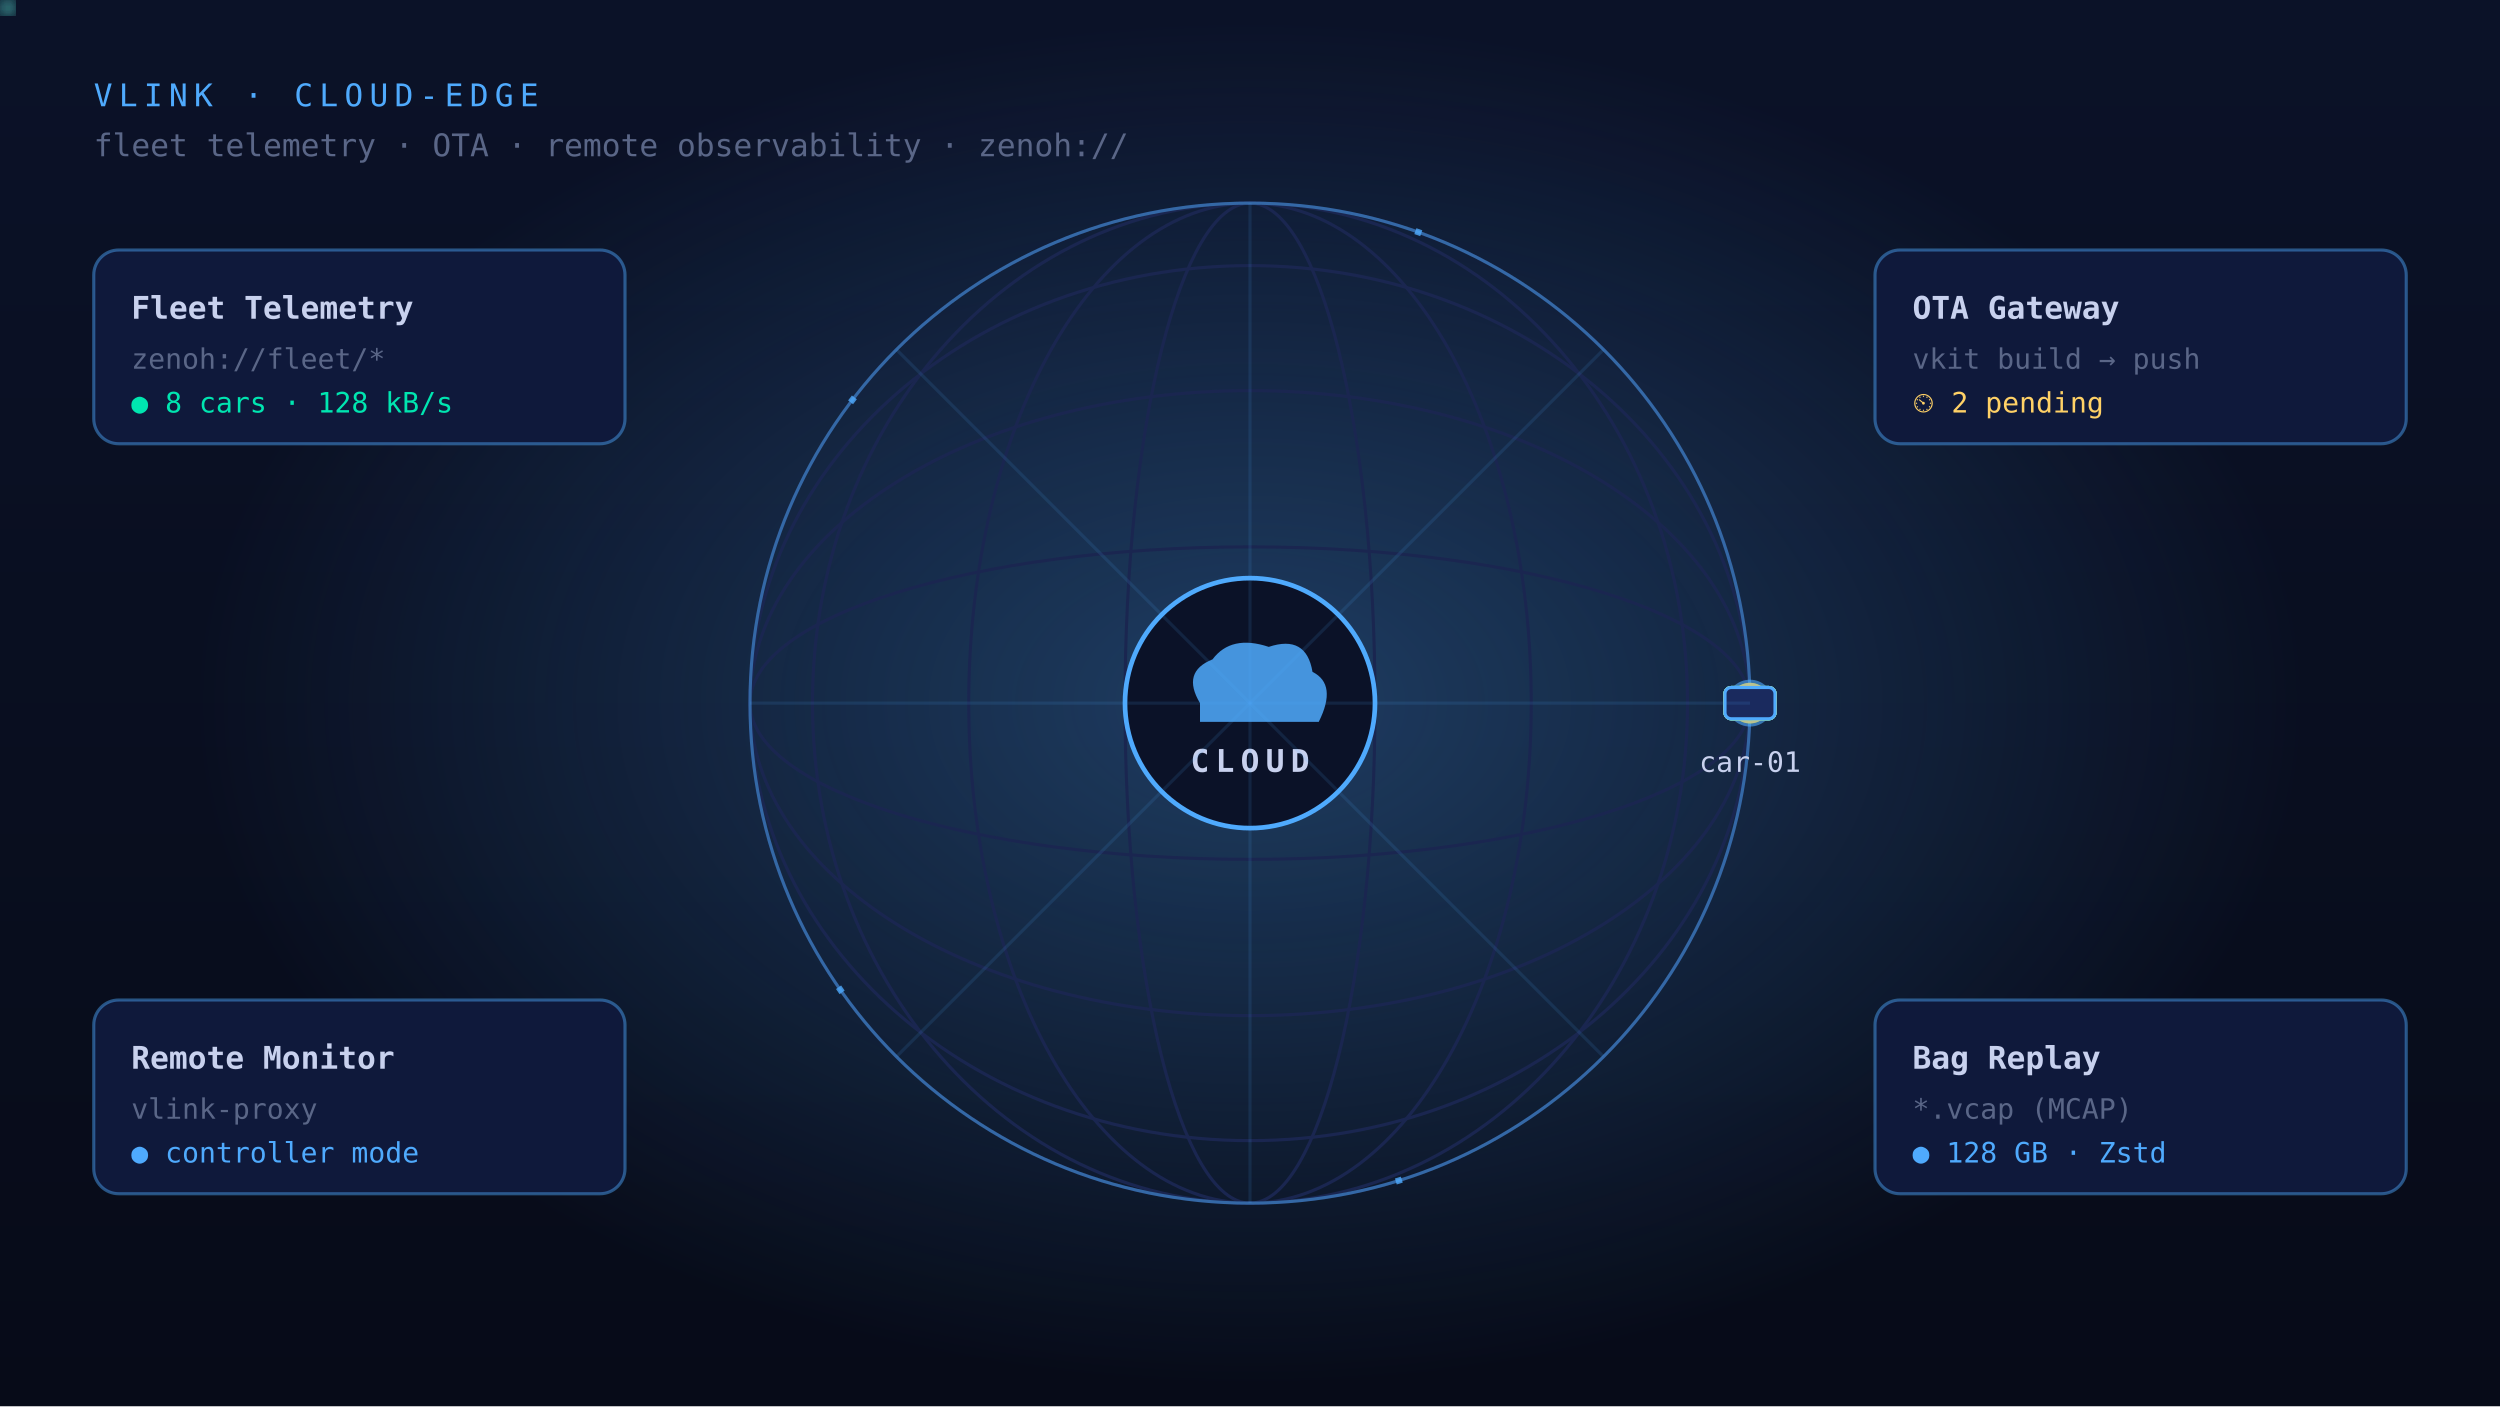
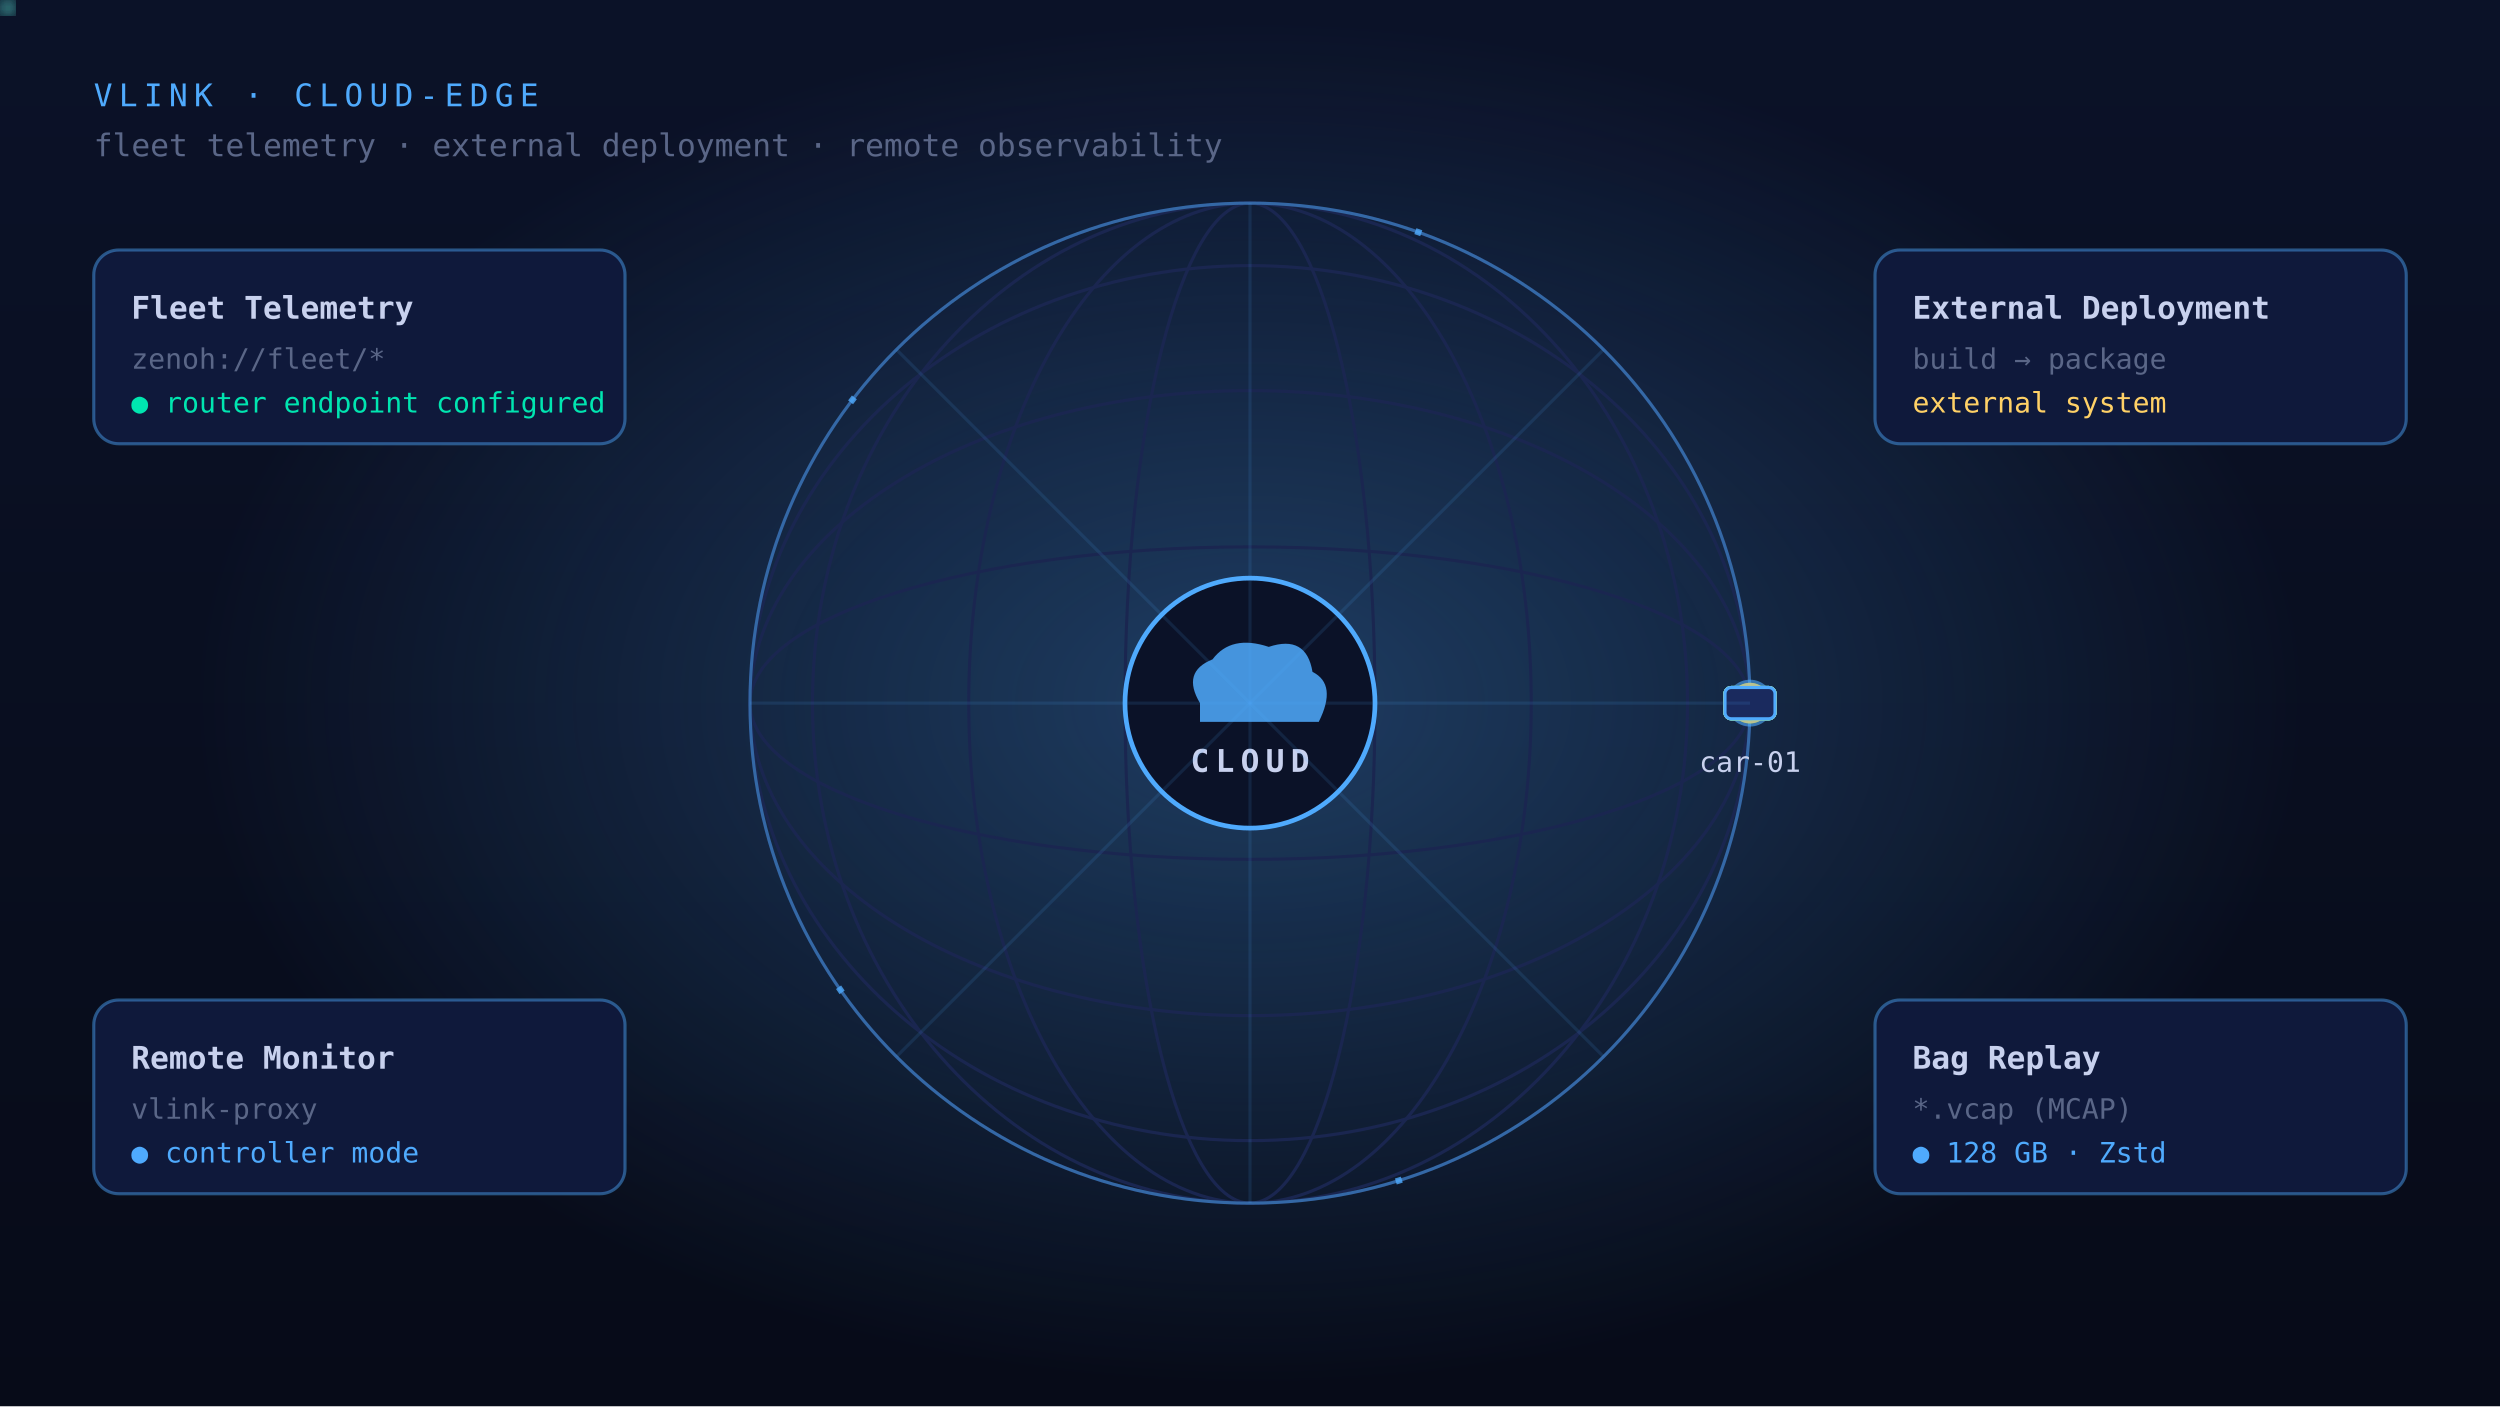
<svg xmlns="http://www.w3.org/2000/svg" viewBox="0 0 800 450" role="img" aria-label="VLink fleet cloud-edge telemetry">
  <defs>
    <linearGradient id="c-bg" x1="0" x2="0" y1="0" y2="1">
      <stop offset="0" stop-color="#0B1228" />
      <stop offset="1" stop-color="#070B18" />
    </linearGradient>
    <radialGradient id="c-halo" cx="0.5" cy="0.5" r="0.5">
      <stop offset="0" stop-color="#4faafd" stop-opacity="0.3" />
      <stop offset="1" stop-color="#4faafd" stop-opacity="0" />
    </radialGradient>
    <filter id="c-glow">
      <feGaussianBlur stdDeviation="3" />
    </filter>
  </defs>
  <rect width="800" height="450" fill="url(#c-bg)" />
  <ellipse cx="400" cy="225" rx="340" ry="220" fill="url(#c-halo)" />
  <g transform="translate(400 225)" fill="none" stroke="#1a2650" stroke-width="1">
    <circle r="160" />
    <ellipse rx="160" ry="50" />
    <ellipse rx="160" ry="100" />
    <ellipse rx="160" ry="140" />
    <ellipse rx="140" ry="160" stroke="#1a2650" />
    <ellipse rx="90" ry="160" />
    <ellipse rx="40" ry="160" />
    <circle r="160" stroke="#4faafd" stroke-opacity="0.5" />
    <circle r="160" stroke="#4faafd" stroke-dasharray="2 200" stroke-width="2" opacity="0.8">
      <animateTransform attributeName="transform" type="rotate" from="0" to="360" dur="22s" repeatCount="indefinite" />
    </circle>
  </g>
  <g transform="translate(400 225)">
    <circle r="40" fill="#0b1228" stroke="#4faafd" stroke-width="1.5" />
    <circle r="40" fill="none" stroke="#4faafd" stroke-opacity="0.6">
      <animate attributeName="r" values="40;56;40" dur="3.2s" repeatCount="indefinite" />
      <animate attributeName="stroke-opacity" values="0.6;0;0.6" dur="3.2s" repeatCount="indefinite" />
    </circle>
    <path d="M -16 0 Q -22 -10 -12 -14 Q -6 -22 6 -18 Q 18 -22 20 -10 Q 28 -6 22 6 L -16 6 Z" fill="#4faafd" opacity="0.85" />
    <text y="22" text-anchor="middle" fill="#C8D1EE" font-family="JetBrains Mono, monospace" font-size="10" font-weight="700" letter-spacing="2">CLOUD</text>
  </g>
  <g>
    <g transform="translate(400 225)">
      <g>
        <animateTransform attributeName="transform" type="rotate" from="0" to="360" dur="36s" repeatCount="indefinite" />
        <g transform="translate(160 0)">
          <rect x="-8" y="-5" width="16" height="10" rx="2" fill="#1a2a5e" stroke="#4faafd" />
          <circle r="7" fill="none" stroke="#4faafd" stroke-opacity="0.6">
            <animate attributeName="r" values="3;9;3" dur="1.4s" repeatCount="indefinite" />
            <animate attributeName="stroke-opacity" values="0.7;0;0.7" dur="1.4s" repeatCount="indefinite" />
          </circle>
          <text y="22" fill="#C8D1EE" font-size="9" font-family="JetBrains Mono, monospace" text-anchor="middle">car-01</text>
        </g>
      </g>
      <g>
        <animateTransform attributeName="transform" type="rotate" from="45" to="405" dur="36s" repeatCount="indefinite" />
        <g transform="translate(160 0)">
          <rect x="-8" y="-5" width="16" height="10" rx="2" fill="#1a2a5e" stroke="#00e5b0" />
          <circle r="6" fill="none" stroke="#00e5b0" stroke-opacity="0.6">
            <animate attributeName="r" values="3;9;3" dur="1.4s" begin="0.2s" repeatCount="indefinite" />
          </circle>
        </g>
      </g>
      <g>
        <animateTransform attributeName="transform" type="rotate" from="90" to="450" dur="36s" repeatCount="indefinite" />
        <g transform="translate(160 0)">
          <rect x="-8" y="-5" width="16" height="10" rx="2" fill="#1a2a5e" stroke="#ffd166" />
          <circle r="6" fill="none" stroke="#ffd166" stroke-opacity="0.6">
            <animate attributeName="r" values="3;9;3" dur="1.4s" begin="0.4s" repeatCount="indefinite" />
          </circle>
        </g>
      </g>
      <g>
        <animateTransform attributeName="transform" type="rotate" from="135" to="495" dur="36s" repeatCount="indefinite" />
        <g transform="translate(160 0)">
          <rect x="-8" y="-5" width="16" height="10" rx="2" fill="#1a2a5e" stroke="#4faafd" />
        </g>
      </g>
      <g>
        <animateTransform attributeName="transform" type="rotate" from="180" to="540" dur="36s" repeatCount="indefinite" />
        <g transform="translate(160 0)">
          <rect x="-8" y="-5" width="16" height="10" rx="2" fill="#1a2a5e" stroke="#4faafd" />
          <circle r="6" fill="none" stroke="#4faafd" stroke-opacity="0.5">
            <animate attributeName="r" values="3;9;3" dur="1.4s" begin="0.8s" repeatCount="indefinite" />
          </circle>
        </g>
      </g>
      <g>
        <animateTransform attributeName="transform" type="rotate" from="225" to="585" dur="36s" repeatCount="indefinite" />
        <g transform="translate(160 0)">
          <rect x="-8" y="-5" width="16" height="10" rx="2" fill="#1a2a5e" stroke="#00e5b0" />
        </g>
      </g>
      <g>
        <animateTransform attributeName="transform" type="rotate" from="270" to="630" dur="36s" repeatCount="indefinite" />
        <g transform="translate(160 0)">
          <rect x="-8" y="-5" width="16" height="10" rx="2" fill="#1a2a5e" stroke="#ffd166" />
          <circle r="6" fill="none" stroke="#ffd166" stroke-opacity="0.5">
            <animate attributeName="r" values="3;9;3" dur="1.4s" begin="1.1s" repeatCount="indefinite" />
          </circle>
        </g>
      </g>
      <g>
        <animateTransform attributeName="transform" type="rotate" from="315" to="675" dur="36s" repeatCount="indefinite" />
        <g transform="translate(160 0)">
          <rect x="-8" y="-5" width="16" height="10" rx="2" fill="#1a2a5e" stroke="#4faafd" />
        </g>
      </g>
    </g>
  </g>
  <g>
    <line x1="400" y1="225" x2="560" y2="225" stroke="#4faafd" stroke-opacity="0.12" />
    <line x1="400" y1="225" x2="513" y2="338" stroke="#4faafd" stroke-opacity="0.12" />
    <line x1="400" y1="225" x2="400" y2="385" stroke="#4faafd" stroke-opacity="0.12" />
    <line x1="400" y1="225" x2="287" y2="338" stroke="#4faafd" stroke-opacity="0.12" />
    <line x1="400" y1="225" x2="240" y2="225" stroke="#4faafd" stroke-opacity="0.12" />
    <line x1="400" y1="225" x2="287" y2="112" stroke="#4faafd" stroke-opacity="0.12" />
    <line x1="400" y1="225" x2="400" y2="65" stroke="#4faafd" stroke-opacity="0.12" />
    <line x1="400" y1="225" x2="513" y2="112" stroke="#4faafd" stroke-opacity="0.12" />
  </g>
  <g>
    <circle r="4" fill="#00e5b0" filter="url(#c-glow)">
      <animateMotion dur="2.4s" repeatCount="indefinite" path="M 560 225 L 400 225" />
      <animate attributeName="opacity" values="0;1;1;0" keyTimes="0;0.1;0.85;1" dur="2.4s" repeatCount="indefinite" />
    </circle>
    <circle r="4" fill="#4faafd" filter="url(#c-glow)">
      <animateMotion dur="2.4s" begin="0.4s" repeatCount="indefinite" path="M 400 225 L 287 338" />
      <animate attributeName="opacity" values="0;1;1;0" keyTimes="0;0.1;0.85;1" dur="2.4s" begin="0.4s" repeatCount="indefinite" />
    </circle>
    <circle r="4" fill="#ffd166" filter="url(#c-glow)">
      <animateMotion dur="2.4s" begin="0.8s" repeatCount="indefinite" path="M 287 112 L 400 225" />
      <animate attributeName="opacity" values="0;1;1;0" keyTimes="0;0.1;0.85;1" dur="2.4s" begin="0.8s" repeatCount="indefinite" />
    </circle>
    <circle r="4" fill="#4faafd" filter="url(#c-glow)">
      <animateMotion dur="2.4s" begin="1.2s" repeatCount="indefinite" path="M 400 225 L 513 112" />
      <animate attributeName="opacity" values="0;1;1;0" keyTimes="0;0.1;0.85;1" dur="2.4s" begin="1.2s" repeatCount="indefinite" />
    </circle>
    <circle r="4" fill="#00e5b0" filter="url(#c-glow)">
      <animateMotion dur="2.4s" begin="1.6s" repeatCount="indefinite" path="M 240 225 L 400 225" />
      <animate attributeName="opacity" values="0;1;1;0" keyTimes="0;0.1;0.85;1" dur="2.4s" begin="1.6s" repeatCount="indefinite" />
    </circle>
  </g>
  <g font-family="JetBrains Mono, monospace" font-size="10">
    <g transform="translate(30 80)">
      <rect width="170" height="62" rx="8" fill="#0f193b" stroke="#4faafd" stroke-opacity="0.45" />
      <text x="12" y="22" fill="#C8D1EE" font-weight="700">Fleet Telemetry</text>
      <text x="12" y="38" fill="#5A6687" font-size="9">zenoh://fleet/*</text>
-       <text x="12" y="52" fill="#00e5b0" font-size="9">● 8 cars · 128 kB/s</text>
+       <text x="12" y="52" fill="#00e5b0" font-size="9">● router endpoint configured</text>
    </g>
    <g transform="translate(600 80)">
      <rect width="170" height="62" rx="8" fill="#0f193b" stroke="#4faafd" stroke-opacity="0.45" />
-       <text x="12" y="22" fill="#C8D1EE" font-weight="700">OTA Gateway</text>
-       <text x="12" y="38" fill="#5A6687" font-size="9">vkit build → push</text>
-       <text x="12" y="52" fill="#ffd166" font-size="9">⏲  2 pending</text>
+       <text x="12" y="22" fill="#C8D1EE" font-weight="700">External Deployment</text>
+       <text x="12" y="38" fill="#5A6687" font-size="9">build → package</text>
+       <text x="12" y="52" fill="#ffd166" font-size="9">external system</text>
    </g>
    <g transform="translate(30 320)">
      <rect width="170" height="62" rx="8" fill="#0f193b" stroke="#4faafd" stroke-opacity="0.45" />
      <text x="12" y="22" fill="#C8D1EE" font-weight="700">Remote Monitor</text>
      <text x="12" y="38" fill="#5A6687" font-size="9">vlink-proxy</text>
      <text x="12" y="52" fill="#4faafd" font-size="9">● controller mode</text>
    </g>
    <g transform="translate(600 320)">
      <rect width="170" height="62" rx="8" fill="#0f193b" stroke="#4faafd" stroke-opacity="0.45" />
      <text x="12" y="22" fill="#C8D1EE" font-weight="700">Bag Replay</text>
      <text x="12" y="38" fill="#5A6687" font-size="9">*.vcap (MCAP)</text>
      <text x="12" y="52" fill="#4faafd" font-size="9">● 128 GB · Zstd</text>
    </g>
  </g>
  <g font-family="JetBrains Mono, monospace" font-size="10">
    <text x="30" y="34" fill="#4faafd" letter-spacing="2">VLINK · CLOUD-EDGE</text>
-     <text x="30" y="50" fill="#5A6687">fleet telemetry · OTA · remote observability · zenoh://</text>
+     <text x="30" y="50" fill="#5A6687">fleet telemetry · external deployment · remote observability</text>
  </g>
</svg>
